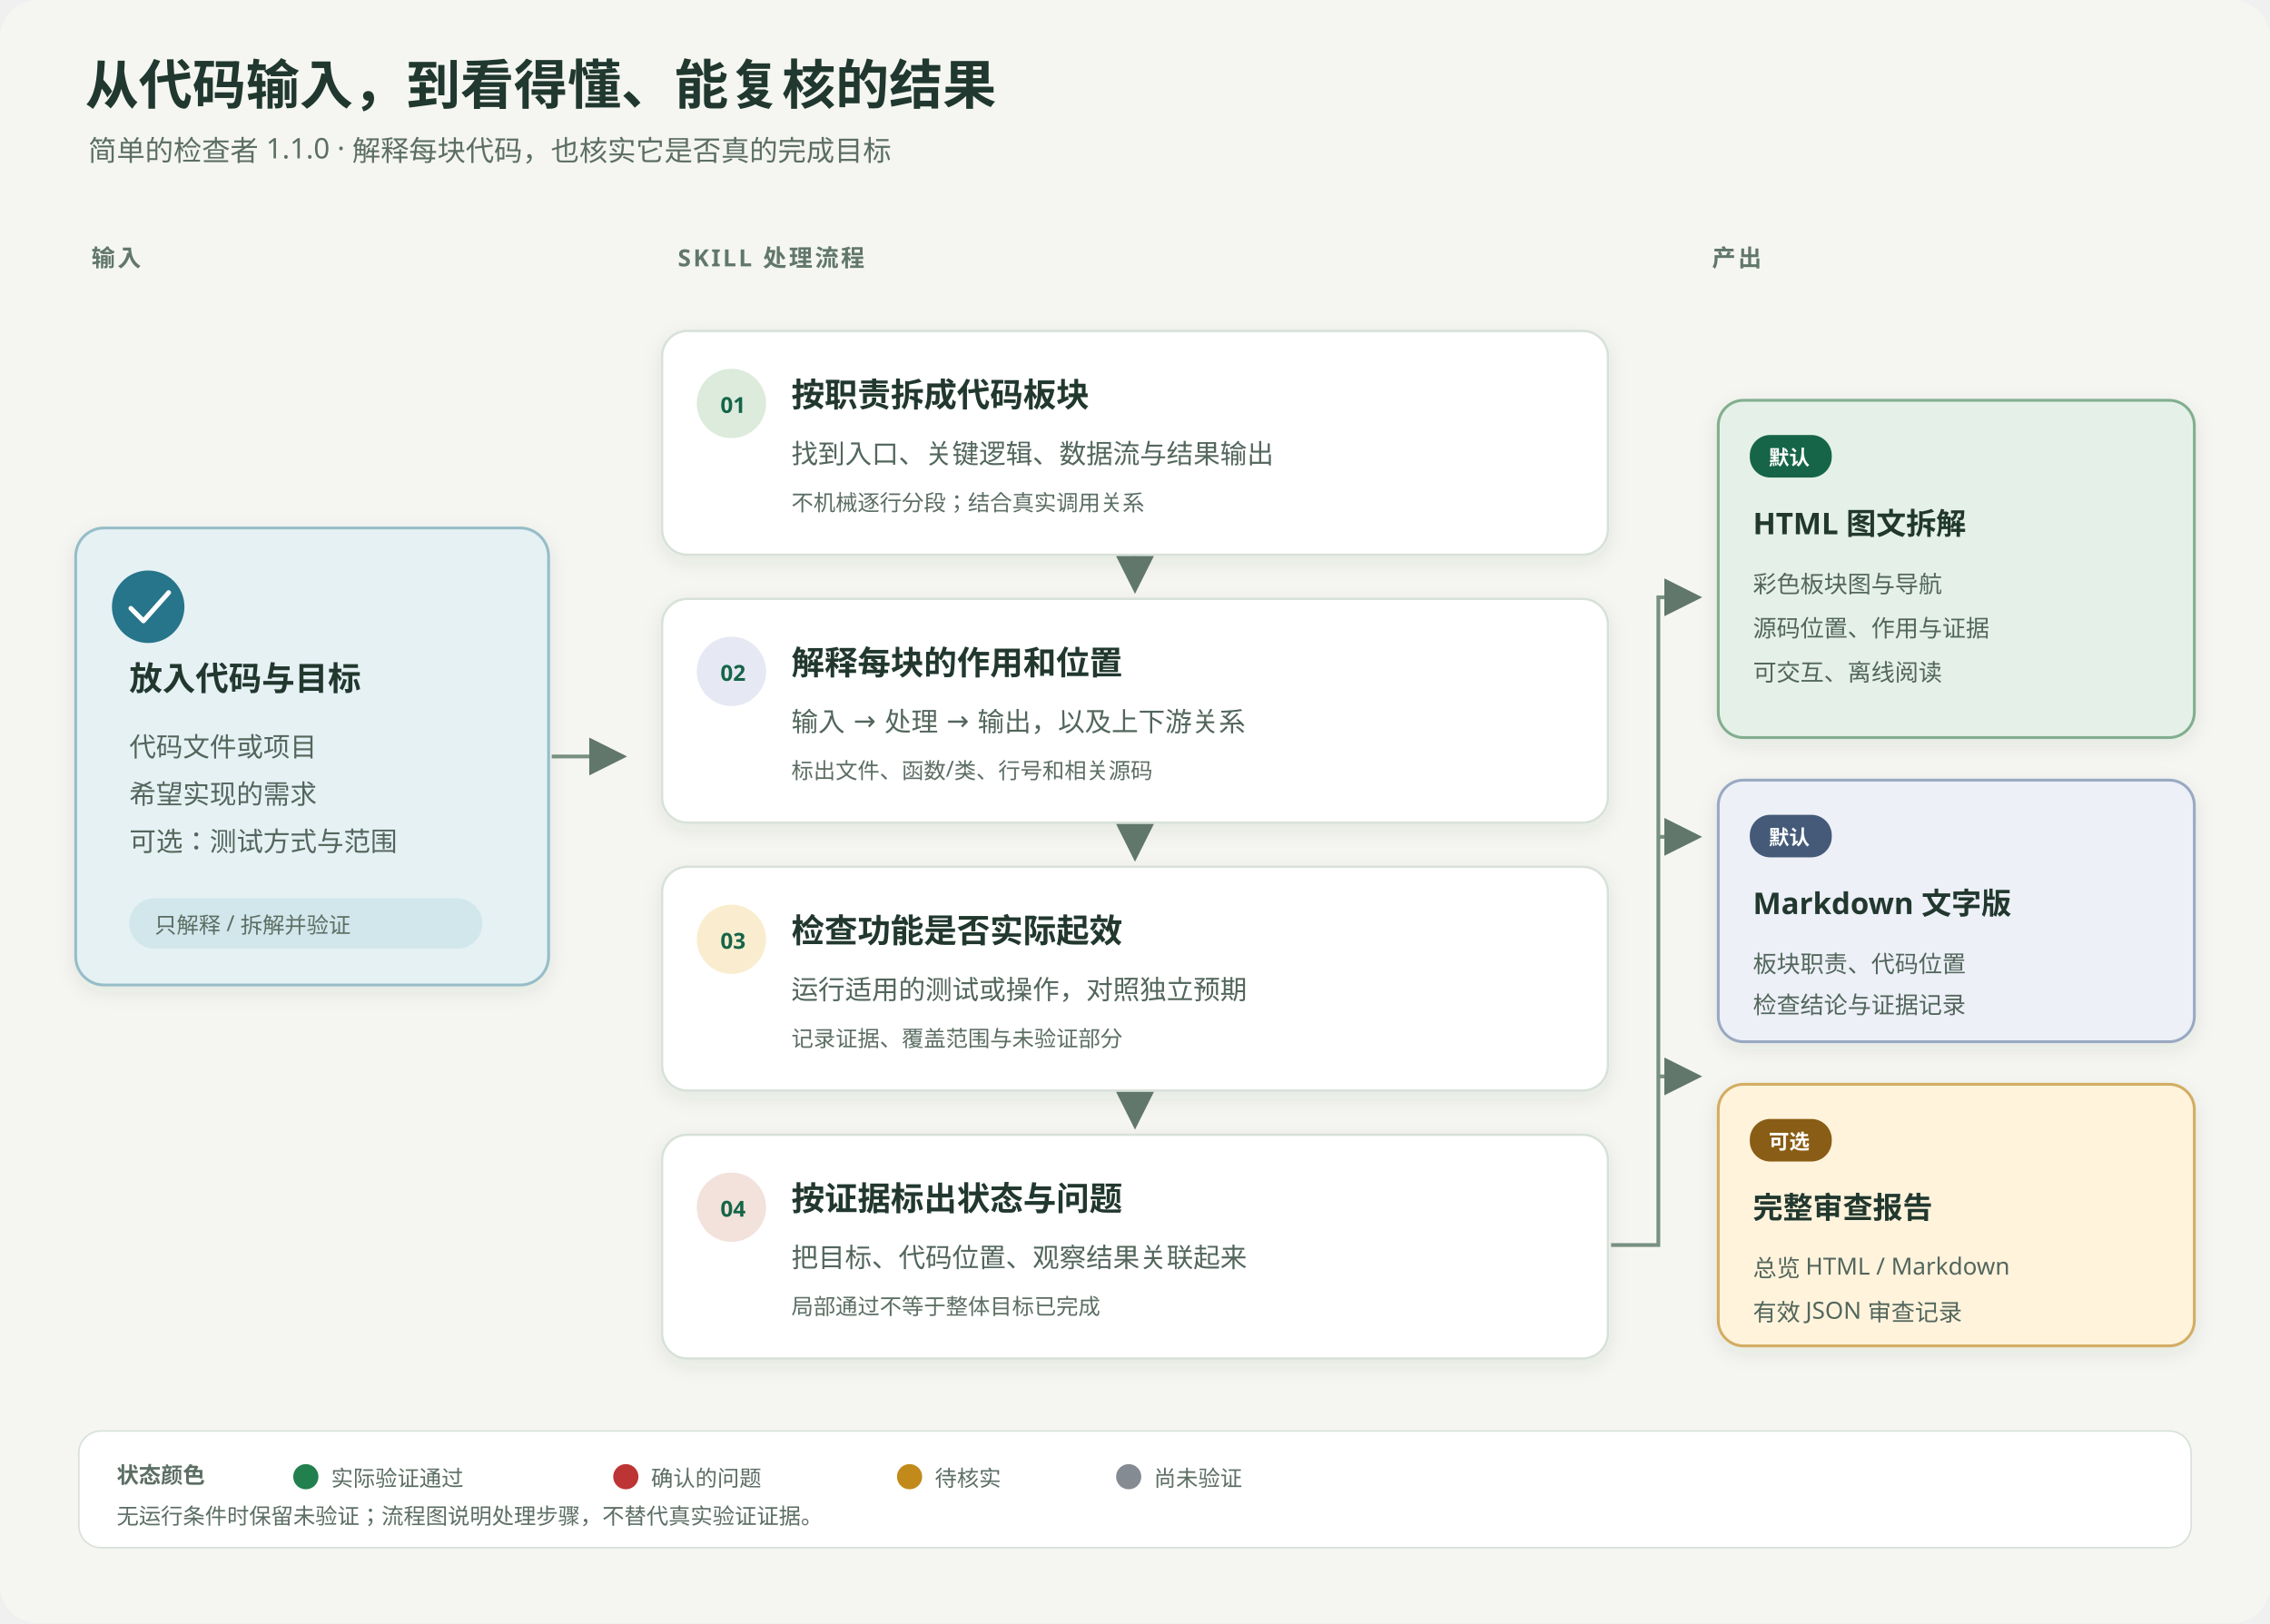
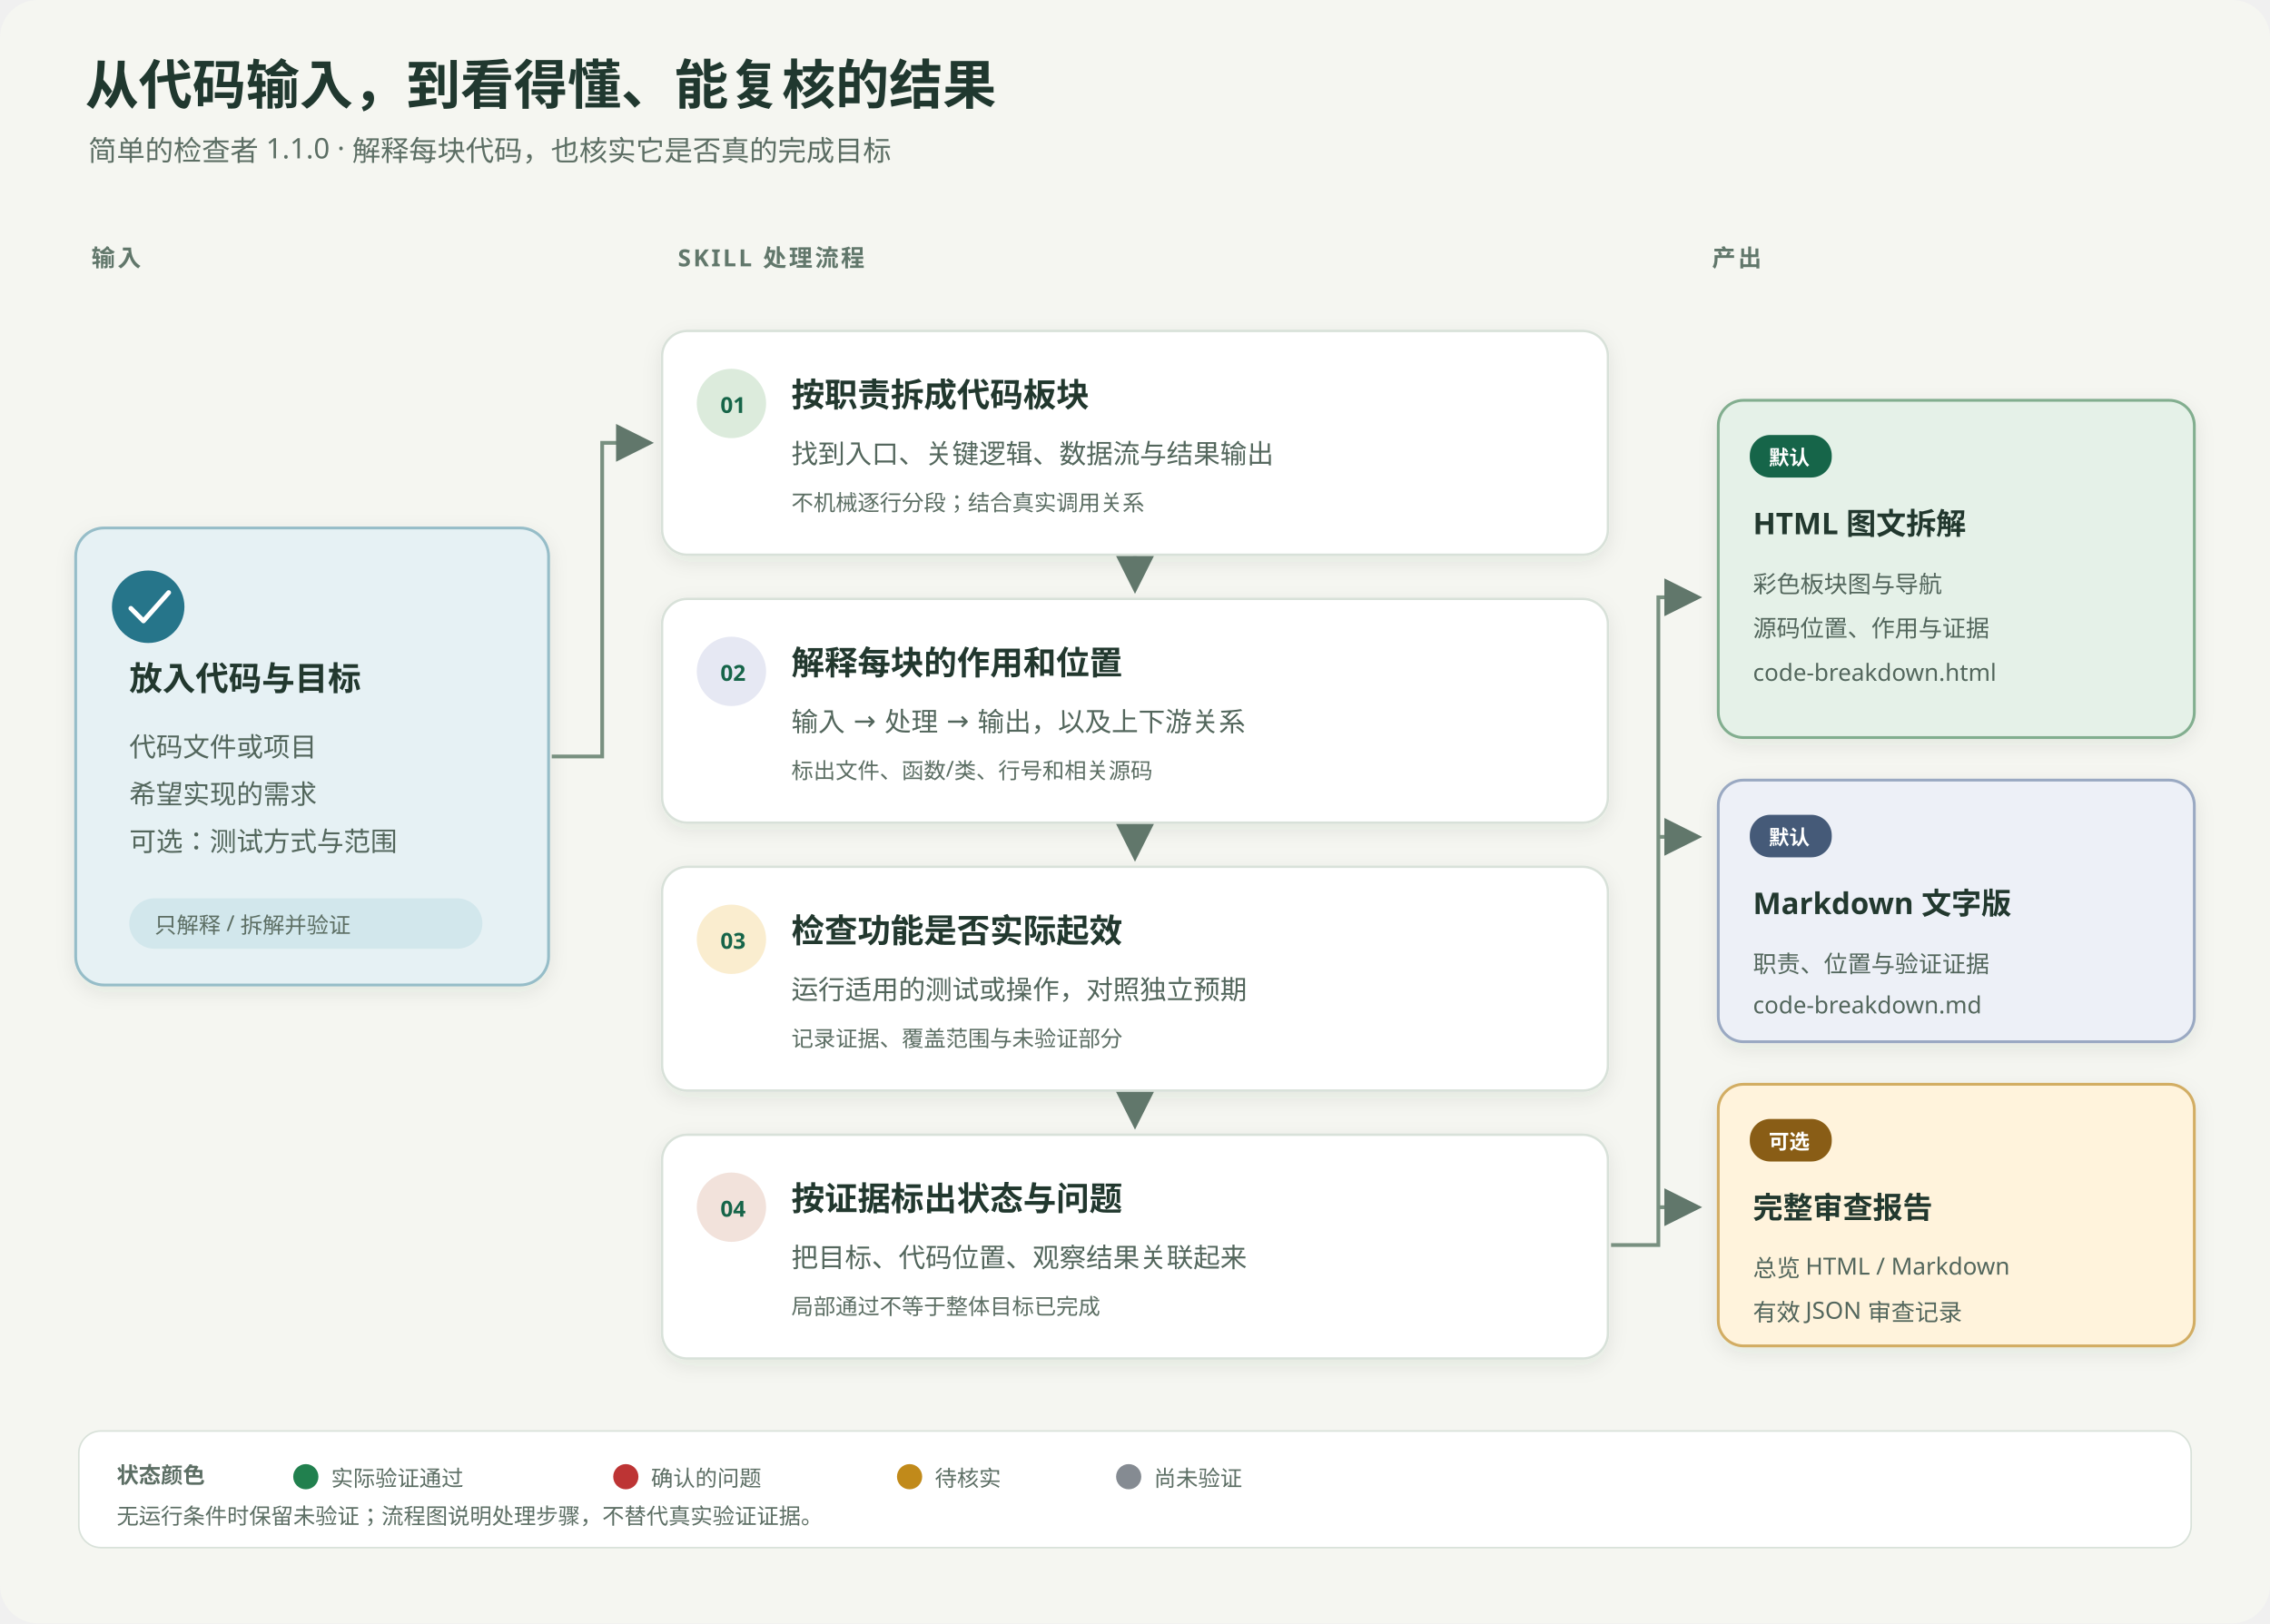
<svg xmlns="http://www.w3.org/2000/svg" viewBox="0 0 1440 1030" role="img" aria-labelledby="title desc">
  <defs>
    <marker id="arrow" markerWidth="10" markerHeight="10" refX="8" refY="5" orient="auto">
      <path d="M0 0L10 5L0 10Z" fill="#61776b" />
    </marker>
    <filter id="shadow" x="-10%" y="-10%" width="120%" height="130%">
      <feDropShadow dx="0" dy="4" stdDeviation="6" flood-color="#193b30" flood-opacity=".08" />
    </filter>
    <style>
      text{font-family:"Segoe UI","Microsoft YaHei",sans-serif;fill:#20382f}
      .title{font-size:34px;font-weight:700}
      .subtitle{font-size:18px;fill:#5c6e64}
      .column{font-size:15px;font-weight:700;letter-spacing:1.5px;fill:#61776b}
      .card-title{font-size:21px;font-weight:700}
      .body{font-size:17px;fill:#52665c}
      .small{font-size:14px;fill:#5c6e64}
      .step{font-size:13px;font-weight:700;fill:#fff}
      .output-title{font-size:19px;font-weight:700}
      .output-body{font-size:15px;fill:#52665c}
      .number{font-size:14px;font-weight:700;fill:#176549}
      .card{fill:#fff;stroke:#d8e1d9;stroke-width:1.5}
      .flow{fill:none;stroke:#789080;stroke-width:2.4;marker-end:url(#arrow)}
    </style>
  </defs>
  <rect x="0" y="0" width="1440" height="1030" rx="24" fill="#f5f6f1" />
  <text x="54" y="66" class="title">从代码输入，到看得懂、能复核的结果</text>
  <text x="56" y="102" class="subtitle">简单的检查者 1.1.0 · 解释每块代码，也核实它是否真的完成目标</text>
  <text x="58" y="169" class="column">输入</text>
  <text x="430" y="169" class="column">SKILL 处理流程</text>
  <text x="1086" y="169" class="column">产出</text>
  <g filter="url(#shadow)">
    <rect x="48" y="335" width="300" height="290" rx="18" fill="#e6f1f4" stroke="#96bdc8" stroke-width="1.8" />
    <circle cx="94" cy="385" r="23" fill="#28748a" />
    <path d="M83 386l8 8 16-18" fill="none" stroke="#fff" stroke-width="3" stroke-linecap="round" stroke-linejoin="round" />
    <text x="82" y="438" class="card-title">放入代码与目标</text>
    <text x="82" y="480" class="body">代码文件或项目</text>
    <text x="82" y="510" class="body">希望实现的需求</text>
    <text x="82" y="540" class="body">可选：测试方式与范围</text>
    <rect x="82" y="570" width="224" height="32" rx="16" fill="#d2e7ec" />
    <text x="98" y="592" class="small">只解释 / 拆解并验证</text>
  </g>
-   <path d="M350 480H393" class="flow" />
+   <path d="M350 480H382V281H410" class="flow" />
  <g filter="url(#shadow)">
    <rect x="420" y="210" width="600" height="142" rx="16" class="card" />
    <circle cx="464" cy="256" r="22" fill="#dcebdc" />
    <text x="457" y="262" class="number">01</text>
    <text x="502" y="258" class="card-title">按职责拆成代码板块</text>
    <text x="502" y="294" class="body">找到入口、关键逻辑、数据流与结果输出</text>
    <text x="502" y="324" class="small">不机械逐行分段；结合真实调用关系</text>
    <rect x="420" y="380" width="600" height="142" rx="16" class="card" />
    <circle cx="464" cy="426" r="22" fill="#e6e8f3" />
    <text x="457" y="432" class="number">02</text>
    <text x="502" y="428" class="card-title">解释每块的作用和位置</text>
    <text x="502" y="464" class="body">输入 → 处理 → 输出，以及上下游关系</text>
    <text x="502" y="494" class="small">标出文件、函数/类、行号和相关源码</text>
    <rect x="420" y="550" width="600" height="142" rx="16" class="card" />
    <circle cx="464" cy="596" r="22" fill="#faedcf" />
    <text x="457" y="602" class="number">03</text>
    <text x="502" y="598" class="card-title">检查功能是否实际起效</text>
    <text x="502" y="634" class="body">运行适用的测试或操作，对照独立预期</text>
    <text x="502" y="664" class="small">记录证据、覆盖范围与未验证部分</text>
    <rect x="420" y="720" width="600" height="142" rx="16" class="card" />
    <circle cx="464" cy="766" r="22" fill="#f2e2db" />
    <text x="457" y="772" class="number">04</text>
    <text x="502" y="768" class="card-title">按证据标出状态与问题</text>
    <text x="502" y="804" class="body">把目标、代码位置、观察结果关联起来</text>
    <text x="502" y="834" class="small">局部通过不等于整体目标已完成</text>
  </g>
  <path d="M720 353V372" class="flow" />
  <path d="M720 523V542" class="flow" />
  <path d="M720 693V712" class="flow" />
  <path d="M1022 790H1052V379H1075" class="flow" />
  <path d="M1052 531H1075" class="flow" />
-   <path d="M1052 683H1075" class="flow" />
+   <path d="M1052 766H1075" class="flow" stroke-dasharray="5 5" />
  <g filter="url(#shadow)">
    <rect x="1090" y="254" width="302" height="214" rx="16" fill="#e5f1e8" stroke="#82ae8f" stroke-width="1.8" />
    <rect x="1110" y="276" width="52" height="27" rx="13" fill="#176549" />
    <text x="1122" y="295" class="step">默认</text>
    <text x="1112" y="339" class="output-title">HTML 图文拆解</text>
    <text x="1112" y="376" class="output-body">彩色板块图与导航</text>
    <text x="1112" y="404" class="output-body">源码位置、作用与证据</text>
-     <text x="1112" y="432" class="output-body">可交互、离线阅读</text>
+     <text x="1112" y="432" class="output-body">code-breakdown.html</text>
    <rect x="1090" y="495" width="302" height="166" rx="16" fill="#edf0f7" stroke="#9aa9c2" stroke-width="1.8" />
    <rect x="1110" y="517" width="52" height="27" rx="13" fill="#445a78" />
    <text x="1122" y="536" class="step">默认</text>
    <text x="1112" y="580" class="output-title">Markdown 文字版</text>
-     <text x="1112" y="617" class="output-body">板块职责、代码位置</text>
-     <text x="1112" y="643" class="output-body">检查结论与证据记录</text>
+     <text x="1112" y="617" class="output-body">职责、位置与验证证据</text>
+     <text x="1112" y="643" class="output-body">code-breakdown.md</text>
    <rect x="1090" y="688" width="302" height="166" rx="16" fill="#fff3dc" stroke="#d2ad64" stroke-width="1.8" />
    <rect x="1110" y="710" width="52" height="27" rx="13" fill="#895d12" />
    <text x="1122" y="729" class="step">可选</text>
    <text x="1112" y="773" class="output-title">完整审查报告</text>
    <text x="1112" y="810" class="output-body">总览 HTML / Markdown</text>
    <text x="1112" y="838" class="output-body">有效 JSON 审查记录</text>
  </g>
  <rect x="50" y="908" width="1340" height="74" rx="14" fill="#fff" stroke="#d8e1d9" />
  <text x="74" y="941" class="small" style="font-weight:700">状态颜色</text>
  <circle cx="194" cy="937" r="8" fill="#21804e" />
  <text x="210" y="943" class="small">实际验证通过</text>
  <circle cx="397" cy="937" r="8" fill="#bd3434" />
  <text x="413" y="943" class="small">确认的问题</text>
  <circle cx="577" cy="937" r="8" fill="#c18a1a" />
  <text x="593" y="943" class="small">待核实</text>
  <circle cx="716" cy="937" r="8" fill="#858b92" />
  <text x="732" y="943" class="small">尚未验证</text>
  <text x="74" y="967" class="small">无运行条件时保留未验证；流程图说明处理步骤，不替代真实验证证据。</text>
</svg>
